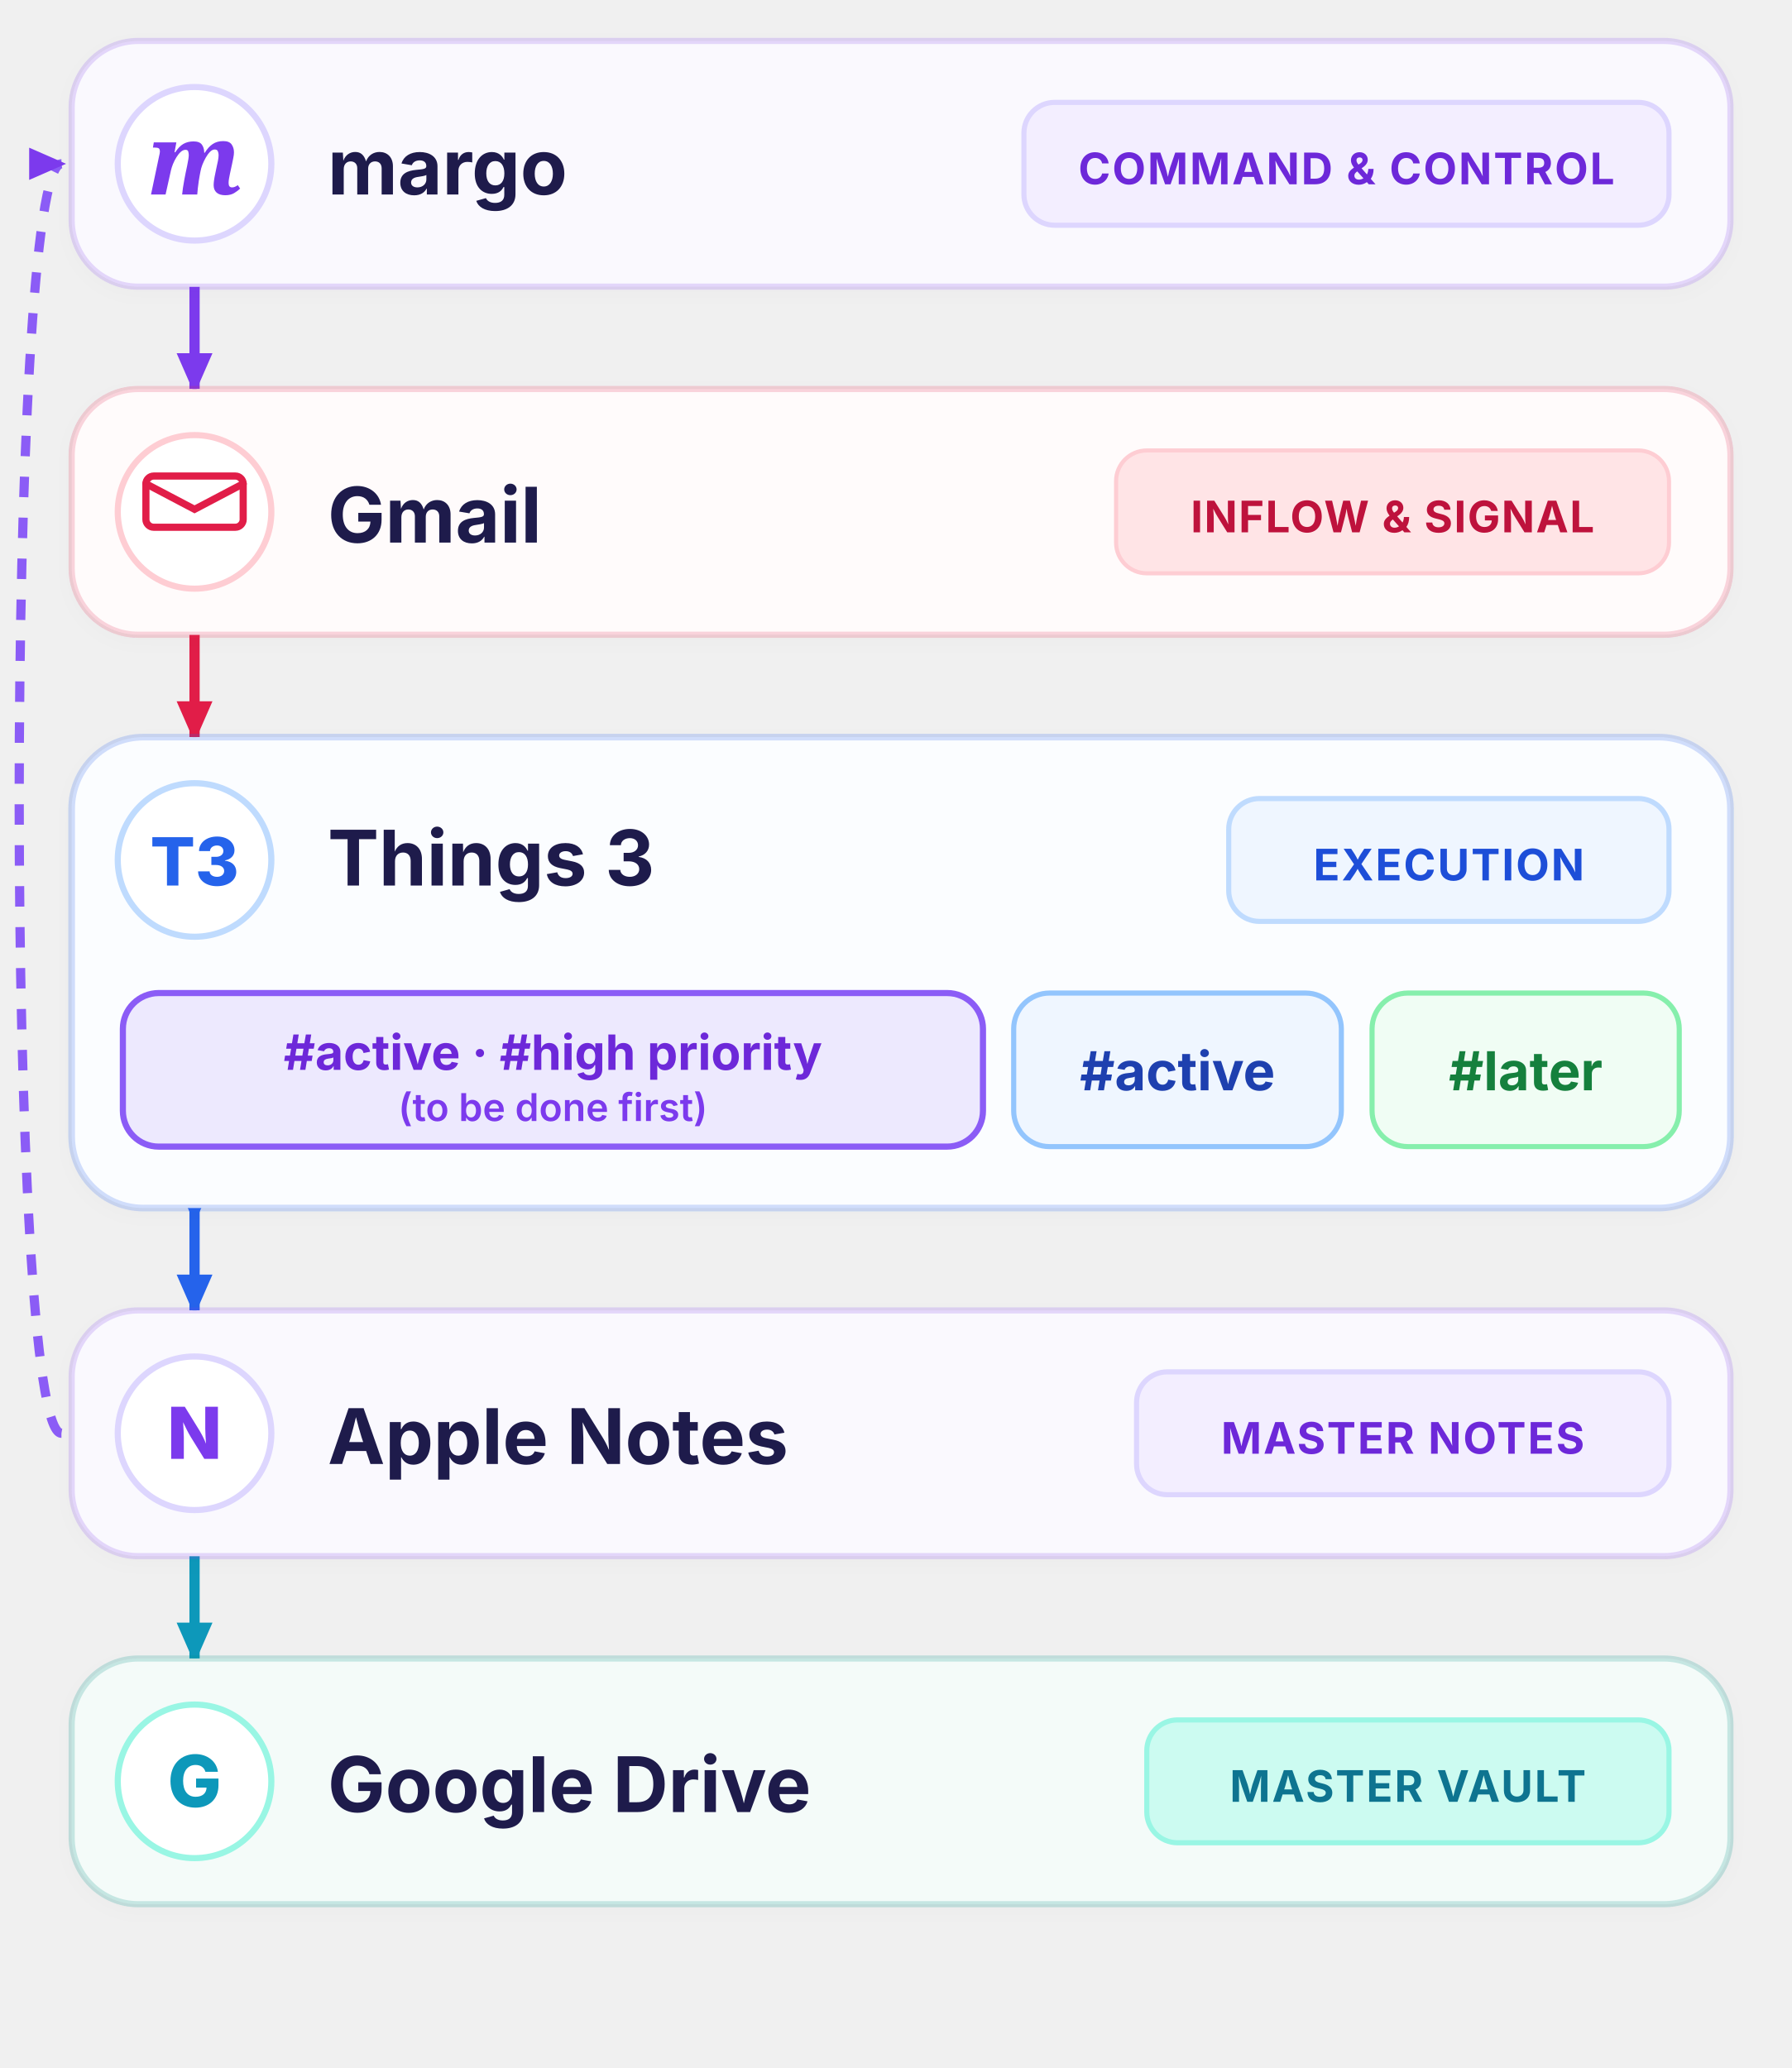
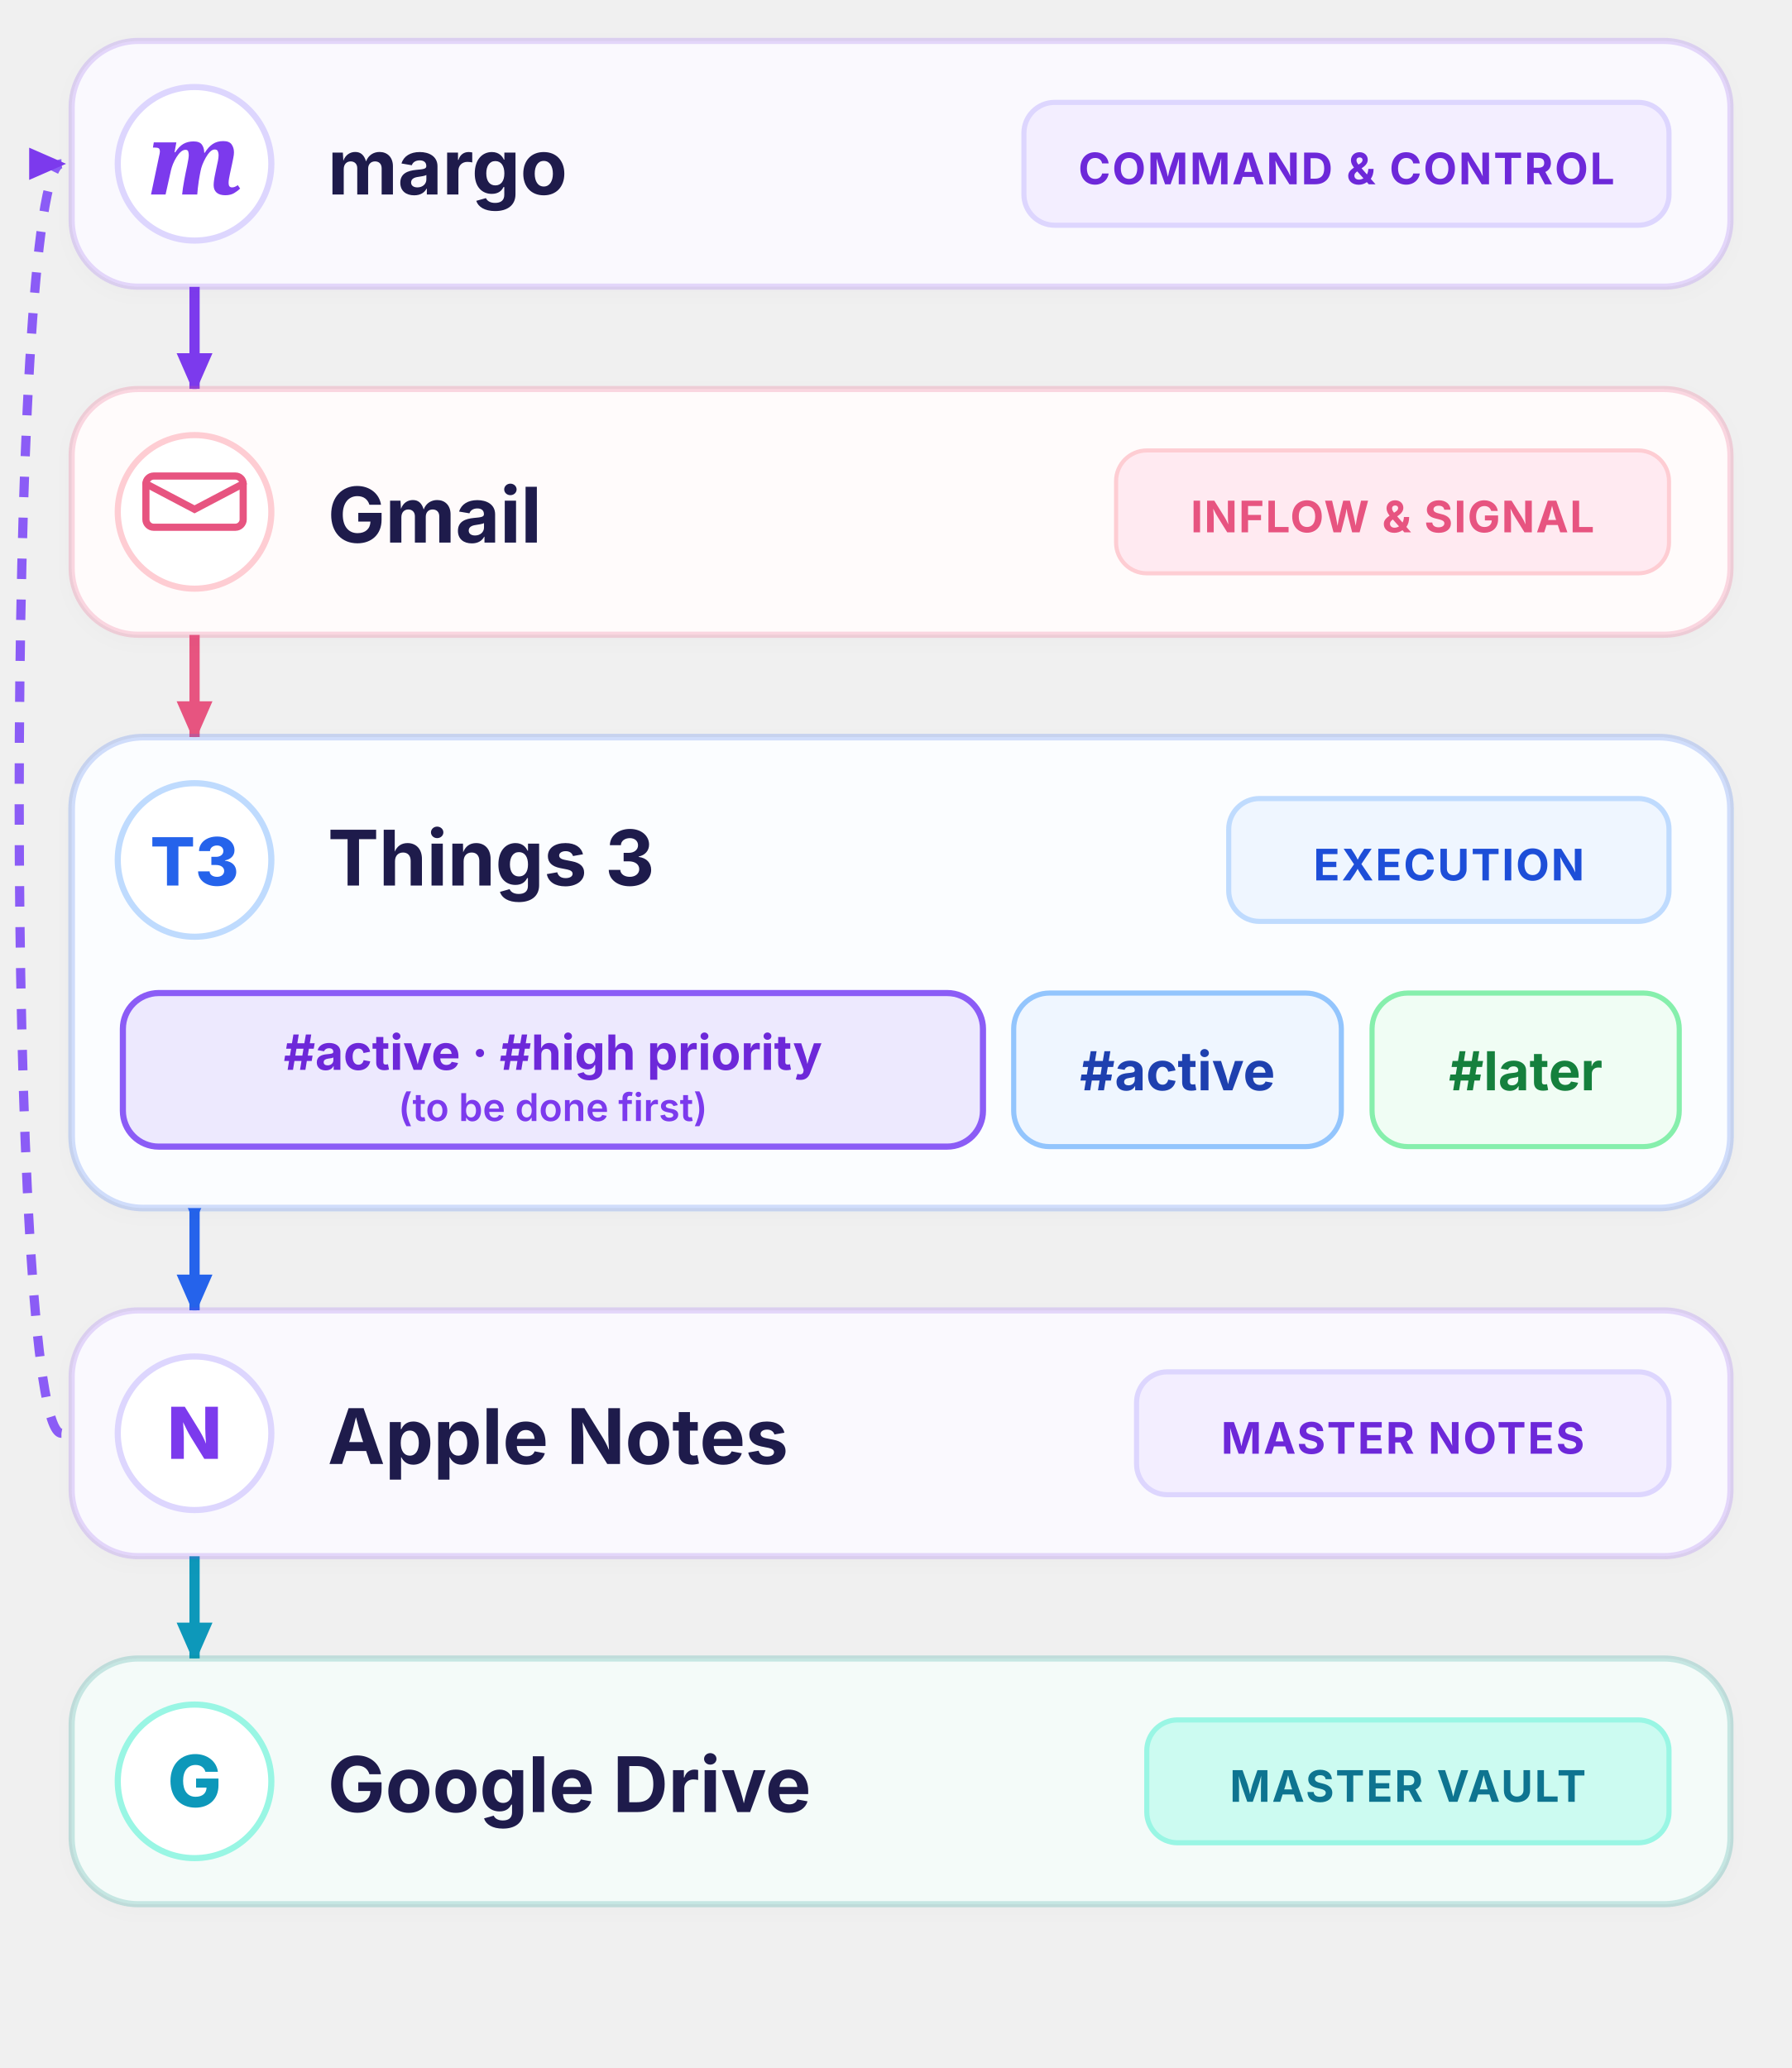
<svg xmlns="http://www.w3.org/2000/svg" viewBox="0 0 350 404" width="100%" height="100%" style="background: transparent; font-family: -apple-system, BlinkMacSystemFont, 'Inter', 'SF Pro Display', sans-serif;">
  <defs>
    <filter id="card-soft-shadow" x="-4%" y="-8%" width="108%" height="116%" filterUnits="userSpaceOnUse">
      <feDropShadow dx="0" dy="2" stdDeviation="4" flood-color="#7C3AED" flood-opacity="0.04" />
      <feDropShadow dx="0" dy="1" stdDeviation="2" flood-color="#0F172A" flood-opacity="0.02" />
    </filter>
    <marker id="arr-v-m" viewBox="0 0 10 10" refX="7" refY="5" markerWidth="5" markerHeight="5" orient="auto-start-reverse">
      <path d="M 0 1.5 L 8 5 L 0 8.5 z" fill="#7C3AED" />
    </marker>
    <marker id="arr-r-m" viewBox="0 0 10 10" refX="7" refY="5" markerWidth="5" markerHeight="5" orient="auto-start-reverse">
-       <path d="M 0 1.5 L 8 5 L 0 8.5 z" fill="#E11D48" />
+       <path d="M 0 1.5 L 8 5 L 0 8.5 z" fill="#E75480" />
    </marker>
    <marker id="arr-b-m" viewBox="0 0 10 10" refX="7" refY="5" markerWidth="5" markerHeight="5" orient="auto-start-reverse">
      <path d="M 0 1.5 L 8 5 L 0 8.5 z" fill="#2563EB" />
    </marker>
    <marker id="arr-b-m-rev" viewBox="0 0 10 10" refX="3" refY="5" markerWidth="5" markerHeight="5" orient="auto-start-reverse">
      <path d="M 8 1.5 L 0 5 L 8 8.5 z" fill="#2563EB" />
    </marker>
    <marker id="arr-t-m" viewBox="0 0 10 10" refX="7" refY="5" markerWidth="5" markerHeight="5" orient="auto-start-reverse">
      <path d="M 0 1.5 L 8 5 L 0 8.5 z" fill="#0D98BA" />
    </marker>
  </defs>
  <line x1="38" y1="56" x2="38" y2="76" stroke="#7C3AED" stroke-width="2" marker-end="url(#arr-v-m)" />
-   <line x1="38" y1="124" x2="38" y2="144" stroke="#E11D48" stroke-width="2" marker-end="url(#arr-r-m)" />
+   <line x1="38" y1="124" x2="38" y2="144" stroke="#E75480" stroke-width="2" marker-end="url(#arr-r-m)" />
  <line x1="38" y1="236" x2="38" y2="256" stroke="#2563EB" stroke-width="2" marker-start="url(#arr-b-m-rev)" marker-end="url(#arr-b-m)" />
  <path d="M 12 280 C 1 280, 1 32, 12 32" fill="none" stroke="#8B5CF6" stroke-width="1.8" stroke-dasharray="4,4" marker-end="url(#arr-v-m)" />
  <line x1="38" y1="304" x2="38" y2="324" stroke="#0D98BA" stroke-width="2" marker-end="url(#arr-t-m)" />
  <g transform="translate(14, 8)">
    <rect x="0" y="0" width="324" height="48" rx="13" fill="#FAF9FE" stroke="rgba(124, 58, 237, 0.18)" stroke-width="1.2" filter="url(#card-soft-shadow)" />
    <circle cx="24" cy="24" r="15" fill="#FFFFFF" stroke="#DDD6FE" stroke-width="1.2" />
    <text x="24" y="30" font-family="'Newsreader', Georgia, serif" font-size="19" font-weight="700" font-style="italic" fill="#7C3AED" text-anchor="middle">m</text>
    <text x="50" y="30" font-size="15" font-weight="700" fill="#1E1B4B">margo</text>
    <g transform="translate(186, 12)">
      <rect x="0" y="0" width="126" height="24" rx="6" fill="#F3EEFF" stroke="#DDD6FE" stroke-width="1" />
      <text x="63" y="16" font-size="8.5" font-weight="700" fill="#6D28D9" text-anchor="middle" letter-spacing="0.04em">COMMAND &amp; CONTROL</text>
    </g>
  </g>
  <g transform="translate(14, 76)">
-     <rect x="0" y="0" width="324" height="48" rx="13" fill="#FFFBFB" stroke="rgba(225, 29, 72, 0.18)" stroke-width="1.2" filter="url(#card-soft-shadow)" />
+     <rect x="0" y="0" width="324" height="48" rx="13" fill="#FFFBFB" stroke="rgba(231, 84, 128, 0.22)" stroke-width="1.2" filter="url(#card-soft-shadow)" />
    <circle cx="24" cy="24" r="15" fill="#FFFFFF" stroke="#FECDD3" stroke-width="1.2" />
-     <path d="M 16 17 L 32 17 C 32.8 17 33.5 17.7 33.5 18.5 L 33.5 25.5 C 33.5 26.3 32.8 27 32 27 L 16 27 C 15.2 27 14.5 26.3 14.5 25.5 L 14.5 18.5 C 14.5 17.7 15.2 17 16 17 Z" fill="none" stroke="#E11D48" stroke-width="1.4" />
-     <path d="M 14.5 18.5 L 24 23.5 L 33.5 18.5" fill="none" stroke="#E11D48" stroke-width="1.4" stroke-linecap="round" />
+     <path d="M 16 17 L 32 17 C 32.8 17 33.5 17.7 33.5 18.5 L 33.5 25.5 C 33.5 26.3 32.8 27 32 27 L 16 27 C 15.2 27 14.5 26.3 14.5 25.5 L 14.5 18.5 C 14.5 17.7 15.2 17 16 17 Z" fill="none" stroke="#E75480" stroke-width="1.4" />
+     <path d="M 14.5 18.5 L 24 23.5 L 33.5 18.5" fill="none" stroke="#E75480" stroke-width="1.4" stroke-linecap="round" />
    <text x="50" y="30" font-size="15" font-weight="700" fill="#1E1B4B">Gmail</text>
    <g transform="translate(204, 12)">
-       <rect x="0" y="0" width="108" height="24" rx="6" fill="#FFE4E6" stroke="#FECDD3" stroke-width="0.8" />
-       <text x="54" y="16" font-size="8.5" font-weight="700" fill="#BE123C" text-anchor="middle" letter-spacing="0.03em">INFLOW &amp; SIGNAL</text>
+       <rect x="0" y="0" width="108" height="24" rx="6" fill="#FFEAF1" stroke="#FECDD3" stroke-width="0.8" />
+       <text x="54" y="16" font-size="8.5" font-weight="700" fill="#E75480" text-anchor="middle" letter-spacing="0.03em">INFLOW &amp; SIGNAL</text>
    </g>
  </g>
  <g transform="translate(14, 144)">
    <rect x="0" y="0" width="324" height="92" rx="14" fill="#FBFDFF" stroke="rgba(37, 99, 235, 0.2)" stroke-width="1.3" filter="url(#card-soft-shadow)" />
    <circle cx="24" cy="24" r="15" fill="#FFFFFF" stroke="#BFDBFE" stroke-width="1.2" />
    <text x="24" y="29" font-size="13" font-weight="800" fill="#2563EB" text-anchor="middle">T3</text>
    <text x="50" y="29" font-size="15" font-weight="700" fill="#1E1B4B">Things 3</text>
    <g transform="translate(226, 12)">
      <rect x="0" y="0" width="86" height="24" rx="6" fill="#EFF6FF" stroke="#BFDBFE" stroke-width="1" />
      <text x="43" y="16" font-size="8.5" font-weight="700" fill="#1D4ED8" text-anchor="middle" letter-spacing="0.04em">EXECUTION</text>
    </g>
    <g transform="translate(10, 50)">
      <rect x="0" y="0" width="168" height="30" rx="7" fill="#EDE9FE" stroke="#8B5CF6" stroke-width="1.2" />
      <text x="84" y="15" font-size="9.5" font-weight="700" fill="#6D28D9" text-anchor="middle">#active · #high priority</text>
      <text x="84" y="25" font-size="7.5" font-weight="600" fill="#7C3AED" text-anchor="middle">(to be done first)</text>
      <rect x="174" y="0" width="64" height="30" rx="7" fill="#EFF6FF" stroke="#93C5FD" stroke-width="1" />
      <text x="206" y="19" font-size="10.5" font-weight="700" fill="#1E40AF" text-anchor="middle">#active</text>
      <rect x="244" y="0" width="60" height="30" rx="7" fill="#F0FDF4" stroke="#86EFAC" stroke-width="1" />
      <text x="274" y="19" font-size="10.5" font-weight="700" fill="#15803D" text-anchor="middle">#later</text>
    </g>
  </g>
  <g transform="translate(14, 256)">
    <rect x="0" y="0" width="324" height="48" rx="13" fill="#FAF9FE" stroke="rgba(124, 58, 237, 0.18)" stroke-width="1.2" filter="url(#card-soft-shadow)" />
    <circle cx="24" cy="24" r="15" fill="#FFFFFF" stroke="#DDD6FE" stroke-width="1.2" />
    <text x="24" y="29" font-size="14" font-weight="800" fill="#7C3AED" text-anchor="middle">N</text>
    <text x="50" y="30" font-size="15" font-weight="700" fill="#1E1B4B">Apple Notes</text>
    <g transform="translate(208, 12)">
      <rect x="0" y="0" width="104" height="24" rx="6" fill="#F3EEFF" stroke="#DDD6FE" stroke-width="1" />
      <text x="52" y="16" font-size="8.5" font-weight="700" fill="#6D28D9" text-anchor="middle" letter-spacing="0.04em">MASTER NOTES</text>
    </g>
  </g>
  <g transform="translate(14, 324)">
    <rect x="0" y="0" width="324" height="48" rx="13" fill="#F4FBF9" stroke="rgba(13, 148, 136, 0.2)" stroke-width="1.2" filter="url(#card-soft-shadow)" />
    <circle cx="24" cy="24" r="15" fill="#FFFFFF" stroke="#99F6E4" stroke-width="1.2" />
    <text x="24" y="29" font-size="14" font-weight="800" fill="#0D98BA" text-anchor="middle">G</text>
    <text x="50" y="30" font-size="15" font-weight="700" fill="#1E1B4B">Google Drive</text>
    <g transform="translate(210, 12)">
      <rect x="0" y="0" width="102" height="24" rx="6" fill="#CCFBF1" stroke="#99F6E4" stroke-width="1" />
      <text x="51" y="16" font-size="8.5" font-weight="700" fill="#0E7490" text-anchor="middle" letter-spacing="0.04em">MASTER VAULT</text>
    </g>
  </g>
</svg>
